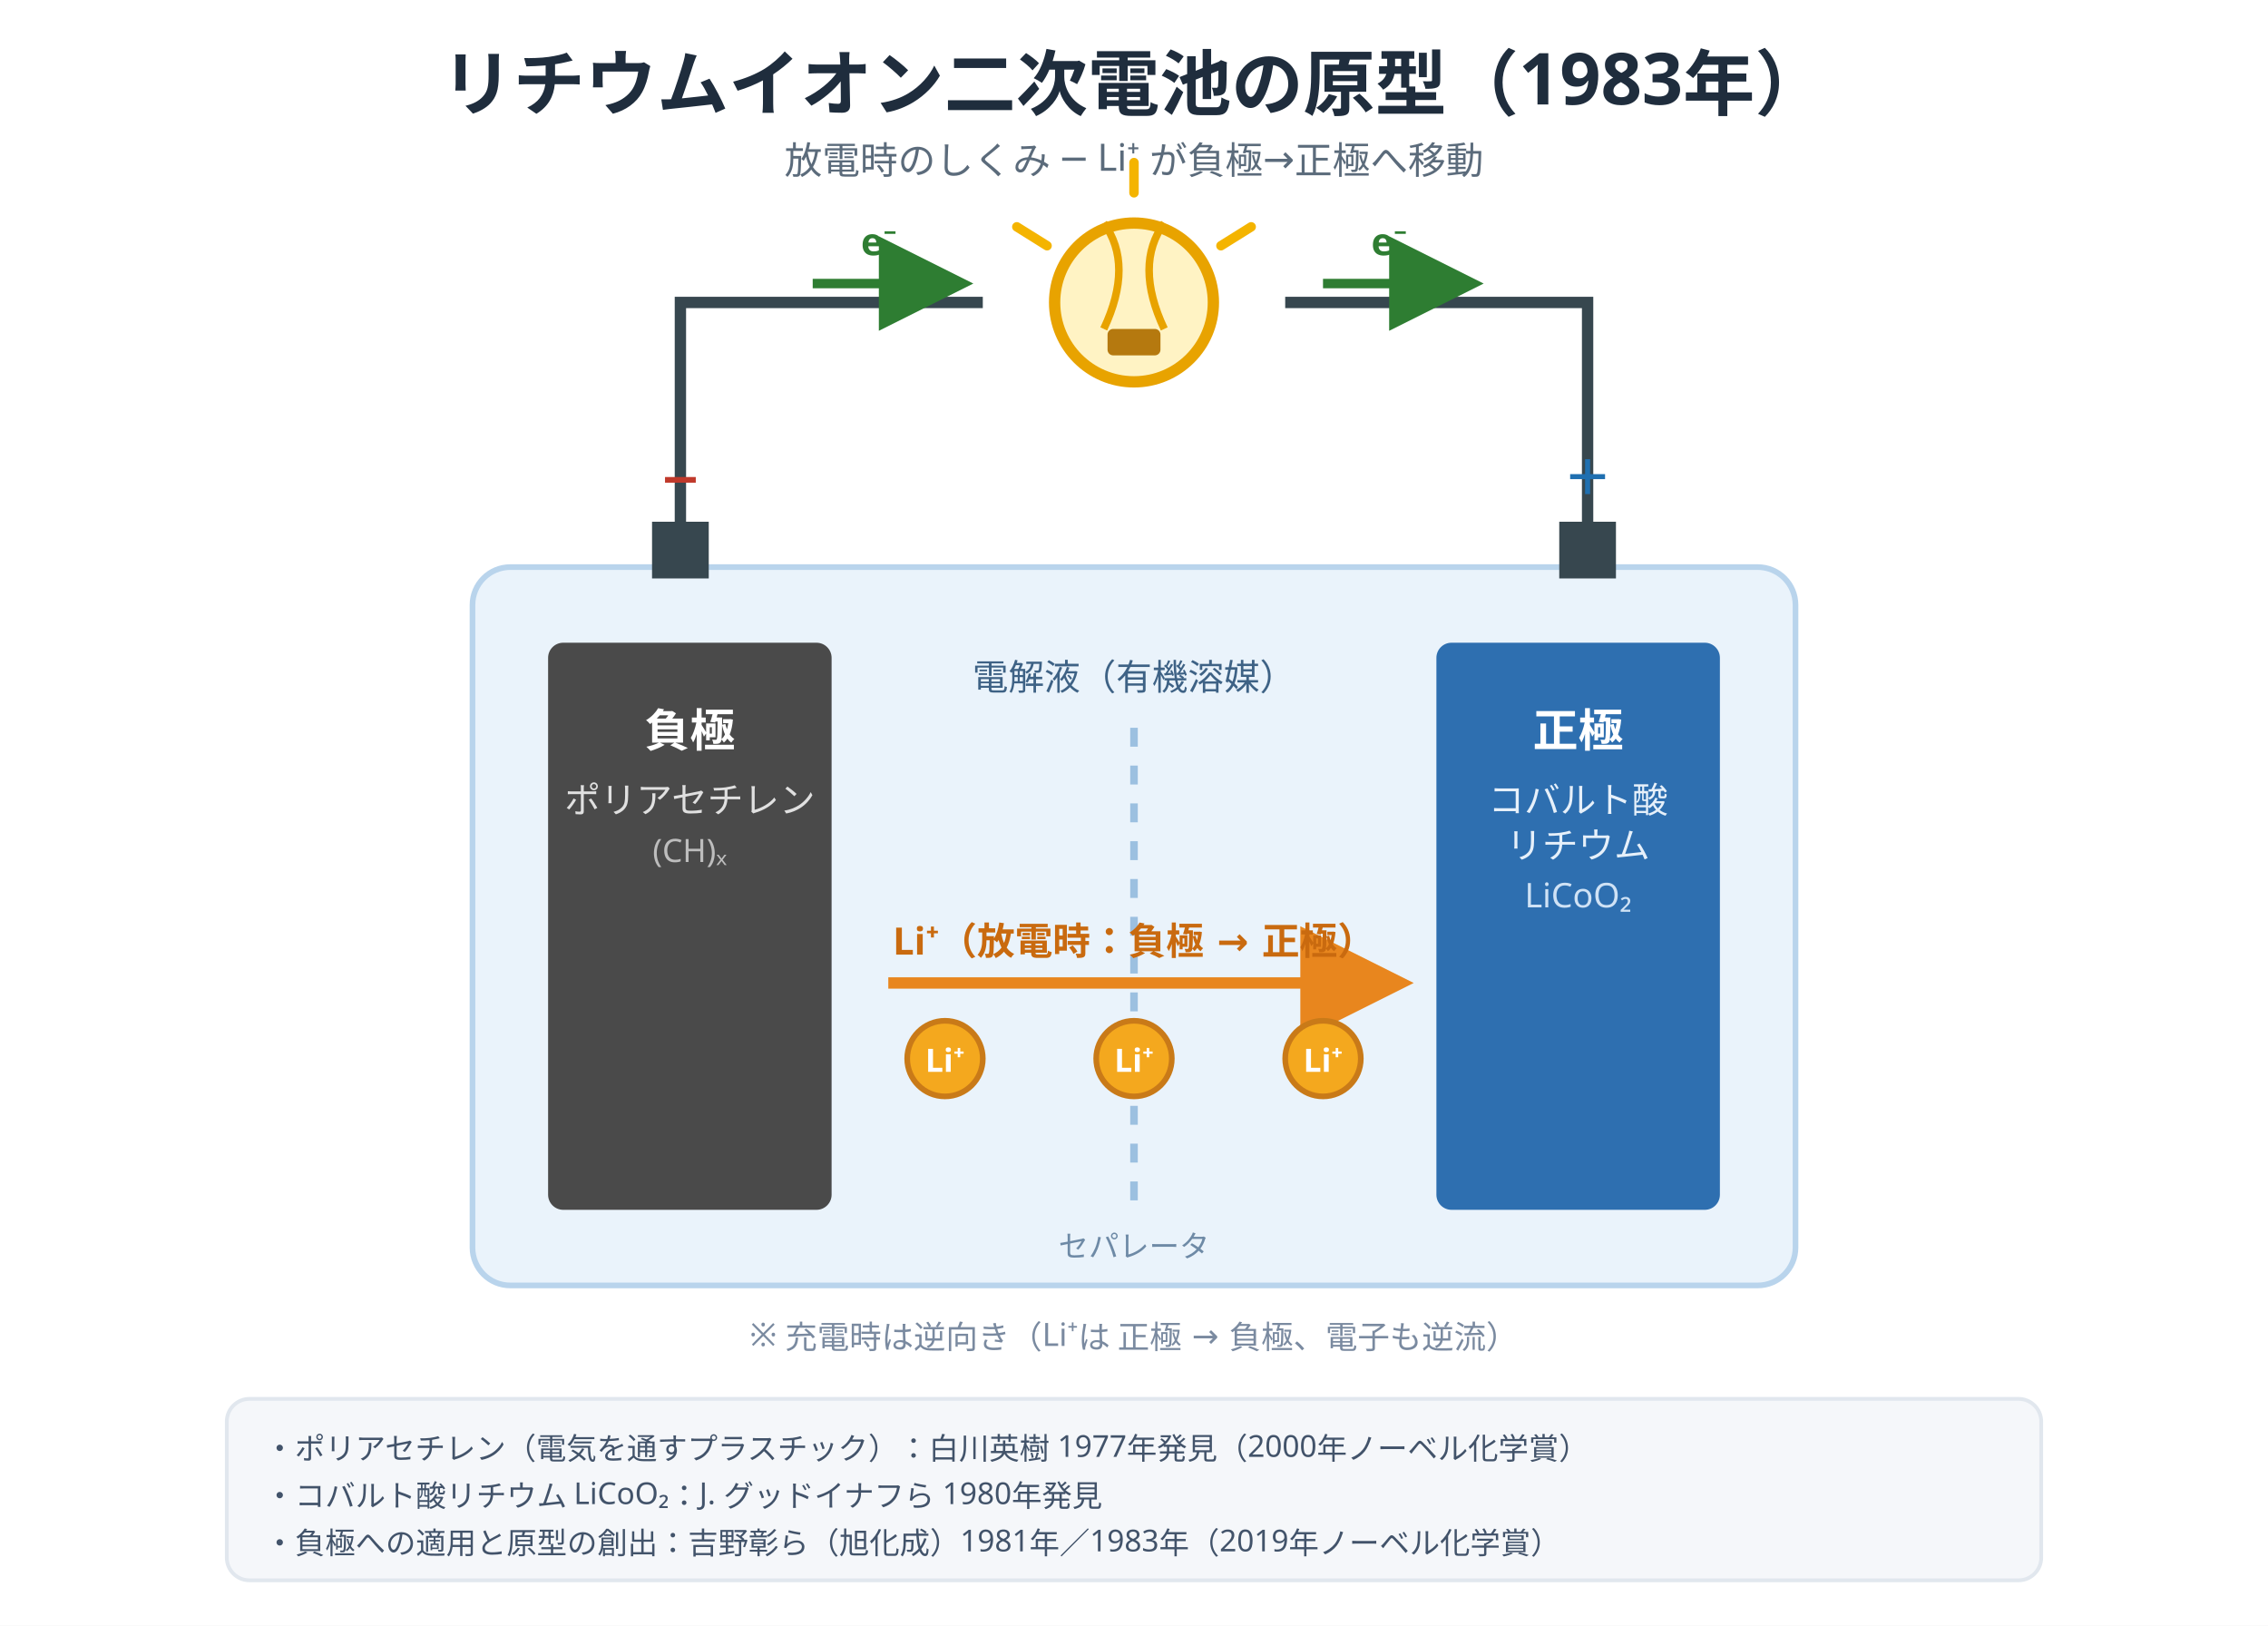
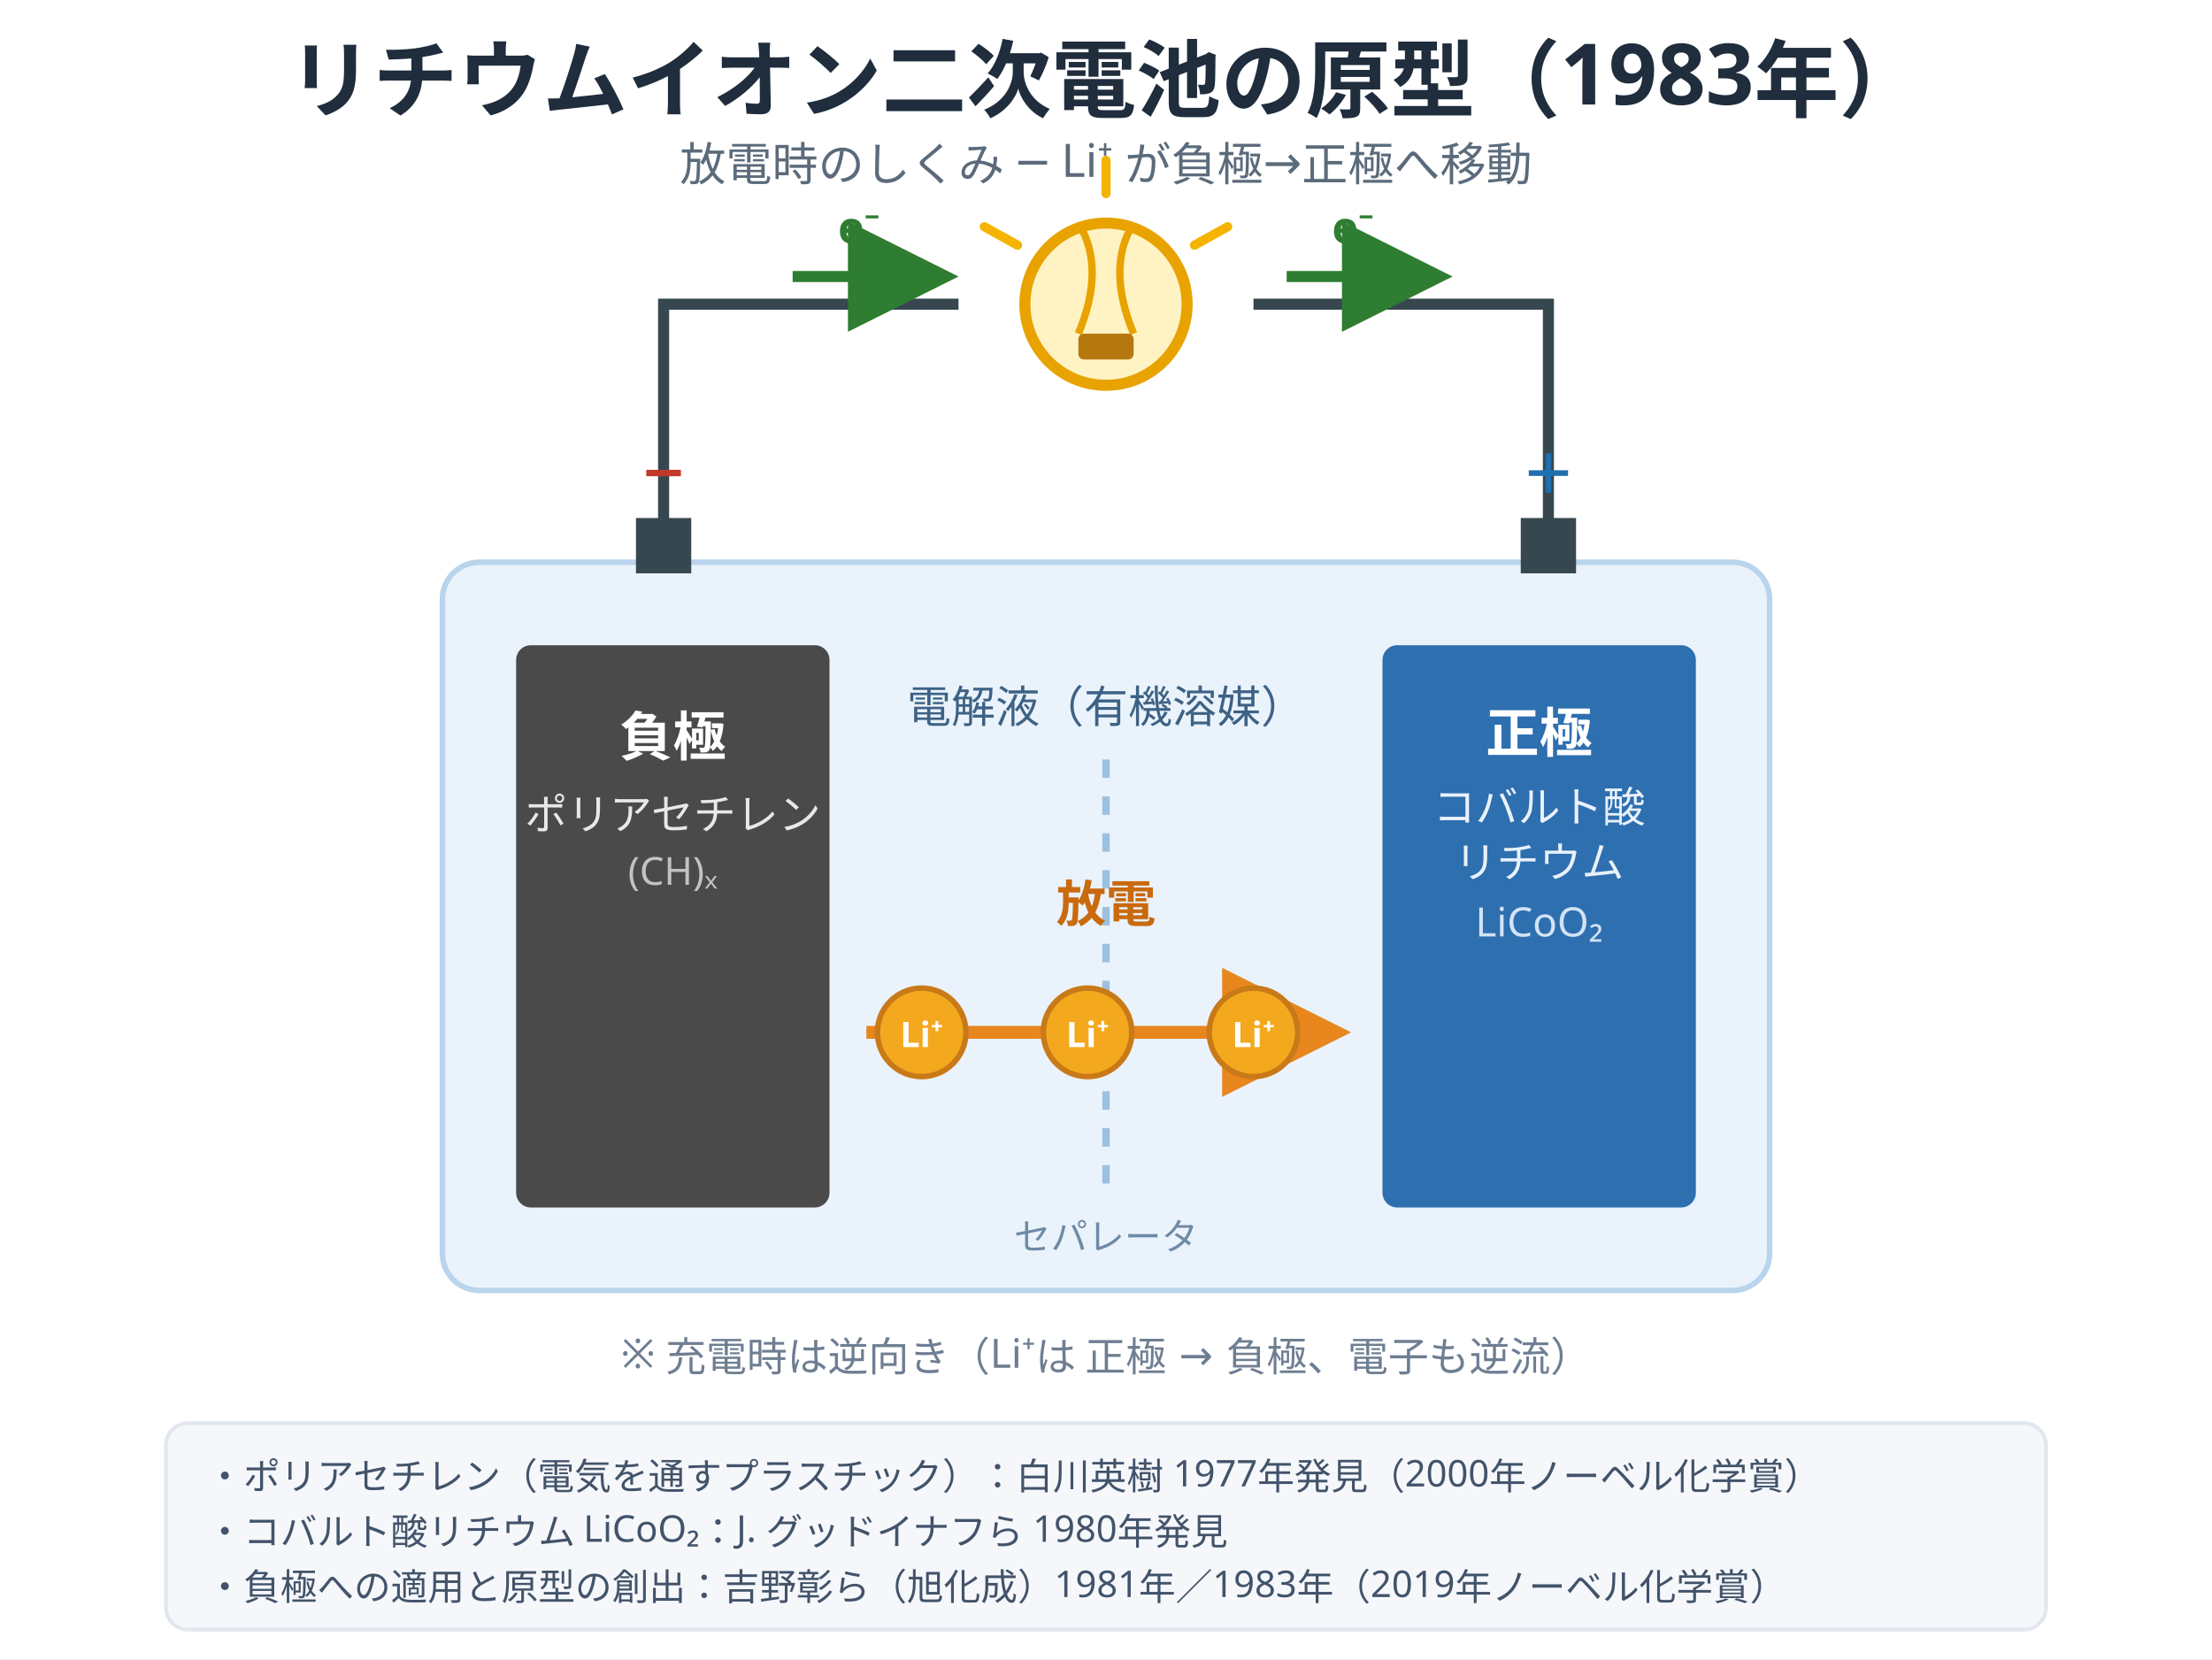
- <svg xmlns="http://www.w3.org/2000/svg" width="1200" height="860" viewBox="0 0 1200 860" fill="none" role="img" aria-label="リチウムイオン二次電池の原型 模式図">
-   <style>
-     text{font-family:'Hiragino Kaku Gothic ProN','Noto Sans JP',sans-serif;}
-   </style>
-   <rect width="1200" height="860" fill="#FFFFFF" />
-   <text x="600" y="58" font-size="38" font-weight="800" fill="#1F2D3D" text-anchor="middle">リチウムイオン二次電池の原型（1983年）</text>
-   <text x="600" y="92" font-size="20" fill="#5B6B7B" text-anchor="middle">放電時のしくみ ─ Li⁺ が負極→正極へ移動</text>
+ <svg xmlns="http://www.w3.org/2000/svg" width="1200" height="900" viewBox="0 0 1200 900" fill="none" role="img" aria-label="リチウムイオン二次電池の原型 模式図">
+   <style>text{font-family:'Hiragino Kaku Gothic ProN','Noto Sans JP',sans-serif;}</style>
+   <rect width="1200" height="900" fill="#FFFFFF" />
+   <text x="600" y="60" font-size="46" font-weight="800" fill="#1F2D3D" text-anchor="middle">リチウムイオン二次電池の原型（1983年）</text>
+   <text x="600" y="98" font-size="25" fill="#5B6B7B" text-anchor="middle">放電時のしくみ ─ Li⁺ が負極→正極へ移動</text>
  <g stroke="#37474F" stroke-width="6" fill="none">
-     <path d="M360 300 V160 H520" />
-     <path d="M680 160 H840 V300" />
+     <path d="M360 305 V165 H520" />
+     <path d="M680 165 H840 V305" />
  </g>
-   <g transform="translate(600 160)">
-     <circle cx="0" cy="0" r="42" fill="#FFF3C4" stroke="#E8A300" stroke-width="6" />
-     <path d="M-16 14 q16 -34 0 -56 M16 14 q-16 -34 0 -56" stroke="#E8A300" stroke-width="4" fill="none" />
-     <rect x="-14" y="14" width="28" height="14" rx="3" fill="#B5790F" />
+   <g transform="translate(600 165)">
+     <circle cx="0" cy="0" r="44" fill="#FFF3C4" stroke="#E8A300" stroke-width="6" />
+     <path d="M-15 16 q15 -36 0 -60 M15 16 q-15 -36 0 -60" stroke="#E8A300" stroke-width="4" fill="none" />
+     <rect x="-15" y="16" width="30" height="14" rx="3" fill="#B5790F" />
    <g stroke="#F4B400" stroke-width="5" stroke-linecap="round">
-       <line x1="0" y1="-58" x2="0" y2="-74" />
-       <line x1="-46" y1="-30" x2="-62" y2="-40" />
-       <line x1="46" y1="-30" x2="62" y2="-40" />
+       <line x1="0" y1="-60" x2="0" y2="-78" />
+       <line x1="-48" y1="-32" x2="-66" y2="-42" />
+       <line x1="48" y1="-32" x2="66" y2="-42" />
    </g>
  </g>
  <g>
-     <path d="M430 150 h70" stroke="#2E7D32" stroke-width="5" marker-end="url(#agreen)" />
-     <path d="M700 150 h70" stroke="#2E7D32" stroke-width="5" marker-end="url(#agreen)" />
-     <text x="465" y="135" font-size="20" font-weight="700" fill="#2E7D32" text-anchor="middle">e⁻</text>
-     <text x="735" y="135" font-size="20" font-weight="700" fill="#2E7D32" text-anchor="middle">e⁻</text>
+     <path d="M430 150 h72" stroke="#2E7D32" stroke-width="6" marker-end="url(#agreen)" />
+     <path d="M698 150 h72" stroke="#2E7D32" stroke-width="6" marker-end="url(#agreen)" />
+     <text x="466" y="132" font-size="24" font-weight="700" fill="#2E7D32" text-anchor="middle">e⁻</text>
+     <text x="734" y="132" font-size="24" font-weight="700" fill="#2E7D32" text-anchor="middle">e⁻</text>
  </g>
-   <rect x="250" y="300" width="700" height="380" rx="20" fill="#EAF3FB" stroke="#B9D4EC" stroke-width="3" />
-   <rect x="345" y="276" width="30" height="30" fill="#37474F" />
-   <text x="360" y="262" font-size="26" font-weight="800" fill="#C0392B" text-anchor="middle">−</text>
-   <rect x="825" y="276" width="30" height="30" fill="#37474F" />
-   <text x="840" y="262" font-size="26" font-weight="800" fill="#1F6FB0" text-anchor="middle">＋</text>
-   <rect x="290" y="340" width="150" height="300" rx="8" fill="#4A4A4A" />
-   <text x="365" y="395" font-size="24" font-weight="800" fill="#FFFFFF" text-anchor="middle">負極</text>
-   <text x="365" y="430" font-size="19" fill="#E0E0E0" text-anchor="middle">ポリアセチレン</text>
-   <text x="365" y="456" font-size="17" fill="#BDBDBD" text-anchor="middle">(CH)ₓ</text>
-   <rect x="760" y="340" width="150" height="300" rx="8" fill="#2E6FB0" />
-   <text x="835" y="395" font-size="24" font-weight="800" fill="#FFFFFF" text-anchor="middle">正極</text>
-   <text x="835" y="430" font-size="19" fill="#E6F0FA" text-anchor="middle">コバルト酸</text>
-   <text x="835" y="454" font-size="19" fill="#E6F0FA" text-anchor="middle">リチウム</text>
-   <text x="835" y="480" font-size="18" fill="#CFE2F5" text-anchor="middle">LiCoO₂</text>
-   <text x="600" y="365" font-size="19" fill="#3E6285" text-anchor="middle">電解液（有機溶媒）</text>
-   <line x1="600" y1="385" x2="600" y2="640" stroke="#9CC0E0" stroke-width="4" stroke-dasharray="10 10" />
-   <text x="600" y="665" font-size="16" fill="#6E8AA6" text-anchor="middle">セパレータ</text>
+   <rect x="240" y="305" width="720" height="395" rx="20" fill="#EAF3FB" stroke="#B9D4EC" stroke-width="3" />
+   <rect x="345" y="281" width="30" height="30" fill="#37474F" />
+   <text x="360" y="266" font-size="30" font-weight="800" fill="#C0392B" text-anchor="middle">−</text>
+   <rect x="825" y="281" width="30" height="30" fill="#37474F" />
+   <text x="840" y="268" font-size="30" font-weight="800" fill="#1F6FB0" text-anchor="middle">＋</text>
+   <rect x="280" y="350" width="170" height="305" rx="8" fill="#4A4A4A" />
+   <text x="365" y="410" font-size="29" font-weight="800" fill="#FFFFFF" text-anchor="middle">負極</text>
+   <text x="365" y="450" font-size="23" fill="#E8E8E8" text-anchor="middle">ポリアセチレン</text>
+   <text x="365" y="480" font-size="21" fill="#C2C2C2" text-anchor="middle">(CH)ₓ</text>
+   <rect x="750" y="350" width="170" height="305" rx="8" fill="#2E6FB0" />
+   <text x="835" y="408" font-size="29" font-weight="800" fill="#FFFFFF" text-anchor="middle">正極</text>
+   <text x="835" y="446" font-size="23" fill="#E9F1FB" text-anchor="middle">コバルト酸</text>
+   <text x="835" y="476" font-size="23" fill="#E9F1FB" text-anchor="middle">リチウム</text>
+   <text x="835" y="508" font-size="22" fill="#D2E3F6" text-anchor="middle">LiCoO₂</text>
+   <text x="600" y="392" font-size="24" fill="#3E6285" text-anchor="middle">電解液（有機溶媒）</text>
+   <line x1="600" y1="412" x2="600" y2="650" stroke="#9CC0E0" stroke-width="4" stroke-dasharray="10 10" />
+   <text x="600" y="678" font-size="20" fill="#6E8AA6" text-anchor="middle">セパレータ</text>
+   <text x="600" y="500" font-size="27" font-weight="800" fill="#C96A0F" text-anchor="middle">放電</text>
+   <path d="M470 560 H712" stroke="#E8861E" stroke-width="7" marker-end="url(#aorange)" />
  <g>
-     <path d="M470 520 H730" stroke="#E8861E" stroke-width="6" marker-end="url(#aorange)" />
-     <g font-size="0">
-       
+     <g>
+       <circle cx="500" cy="560" r="24" fill="#F4A81E" stroke="#C97A18" stroke-width="3" />
+       <text x="500" y="568" font-size="19" font-weight="800" fill="#FFFFFF" text-anchor="middle">Li⁺</text>
+     </g>
+     <g>
+       <circle cx="590" cy="560" r="24" fill="#F4A81E" stroke="#C97A18" stroke-width="3" />
+       <text x="590" y="568" font-size="19" font-weight="800" fill="#FFFFFF" text-anchor="middle">Li⁺</text>
+     </g>
+     <g>
+       <circle cx="680" cy="560" r="24" fill="#F4A81E" stroke="#C97A18" stroke-width="3" />
+       <text x="680" y="568" font-size="19" font-weight="800" fill="#FFFFFF" text-anchor="middle">Li⁺</text>
    </g>
  </g>
-   <g font-family="sans-serif">
-     <g>
-       <circle cx="500" cy="560" r="20" fill="#F4A81E" stroke="#C97A18" stroke-width="3" />
-       <text x="500" y="567" font-size="17" font-weight="800" fill="#FFFFFF" text-anchor="middle">Li⁺</text>
-     </g>
-     <g>
-       <circle cx="600" cy="560" r="20" fill="#F4A81E" stroke="#C97A18" stroke-width="3" />
-       <text x="600" y="567" font-size="17" font-weight="800" fill="#FFFFFF" text-anchor="middle">Li⁺</text>
-     </g>
-     <g>
-       <circle cx="700" cy="560" r="20" fill="#F4A81E" stroke="#C97A18" stroke-width="3" />
-       <text x="700" y="567" font-size="17" font-weight="800" fill="#FFFFFF" text-anchor="middle">Li⁺</text>
-     </g>
-   </g>
-   <text x="600" y="505" font-size="20" font-weight="700" fill="#C96A0F" text-anchor="middle">Li⁺（放電時：負極 → 正極）</text>
-   <text x="600" y="712" font-size="17" fill="#7A8Aa0" text-anchor="middle">※ 充電時は逆向き（Li⁺は 正極 → 負極、電子も逆流）</text>
-   <rect x="120" y="740" width="960" height="96" rx="12" fill="#F5F7FA" stroke="#E1E7EE" stroke-width="2" />
-   <text x="140" y="772" font-size="16" fill="#42536A">・ポリアセチレン（電気を通すプラスチック）：白川英樹 1977年発見（2000年ノーベル化学賞）</text>
-   <text x="140" y="797" font-size="16" fill="#42536A">・コバルト酸リチウム LiCoO₂：J. グッドイナフら 1980年発見</text>
-   <text x="140" y="822" font-size="16" fill="#42536A">・負極への適用と原型の創出：吉野彰ら（旭化成）1981年／1983年（2019年ノーベル化学賞）</text>
+   <text x="600" y="742" font-size="22" fill="#6E7E92" text-anchor="middle">※ 充電時は逆向き（Li⁺は 正極 → 負極、電子も逆流）</text>
+   <rect x="90" y="772" width="1020" height="112" rx="12" fill="#F5F7FA" stroke="#E1E7EE" stroke-width="2" />
+   <text x="112" y="808" font-size="20" fill="#42536A">・ポリアセチレン（電気を通すプラスチック）：白川英樹 1977年発見（2000年ノーベル化学賞）</text>
+   <text x="112" y="838" font-size="20" fill="#42536A">・コバルト酸リチウム LiCoO₂：J. グッドイナフら 1980年発見</text>
+   <text x="112" y="868" font-size="20" fill="#42536A">・負極への適用と原型の創出：吉野彰ら（旭化成）1981年／1983年（2019年ノーベル化学賞）</text>
  <defs>
    <marker id="agreen" markerWidth="10" markerHeight="10" refX="7" refY="5" orient="auto">
      <path d="M0 0 L10 5 L0 10 z" fill="#2E7D32" />
    </marker>
    <marker id="aorange" markerWidth="10" markerHeight="10" refX="7" refY="5" orient="auto">
      <path d="M0 0 L10 5 L0 10 z" fill="#E8861E" />
    </marker>
  </defs>
</svg>
